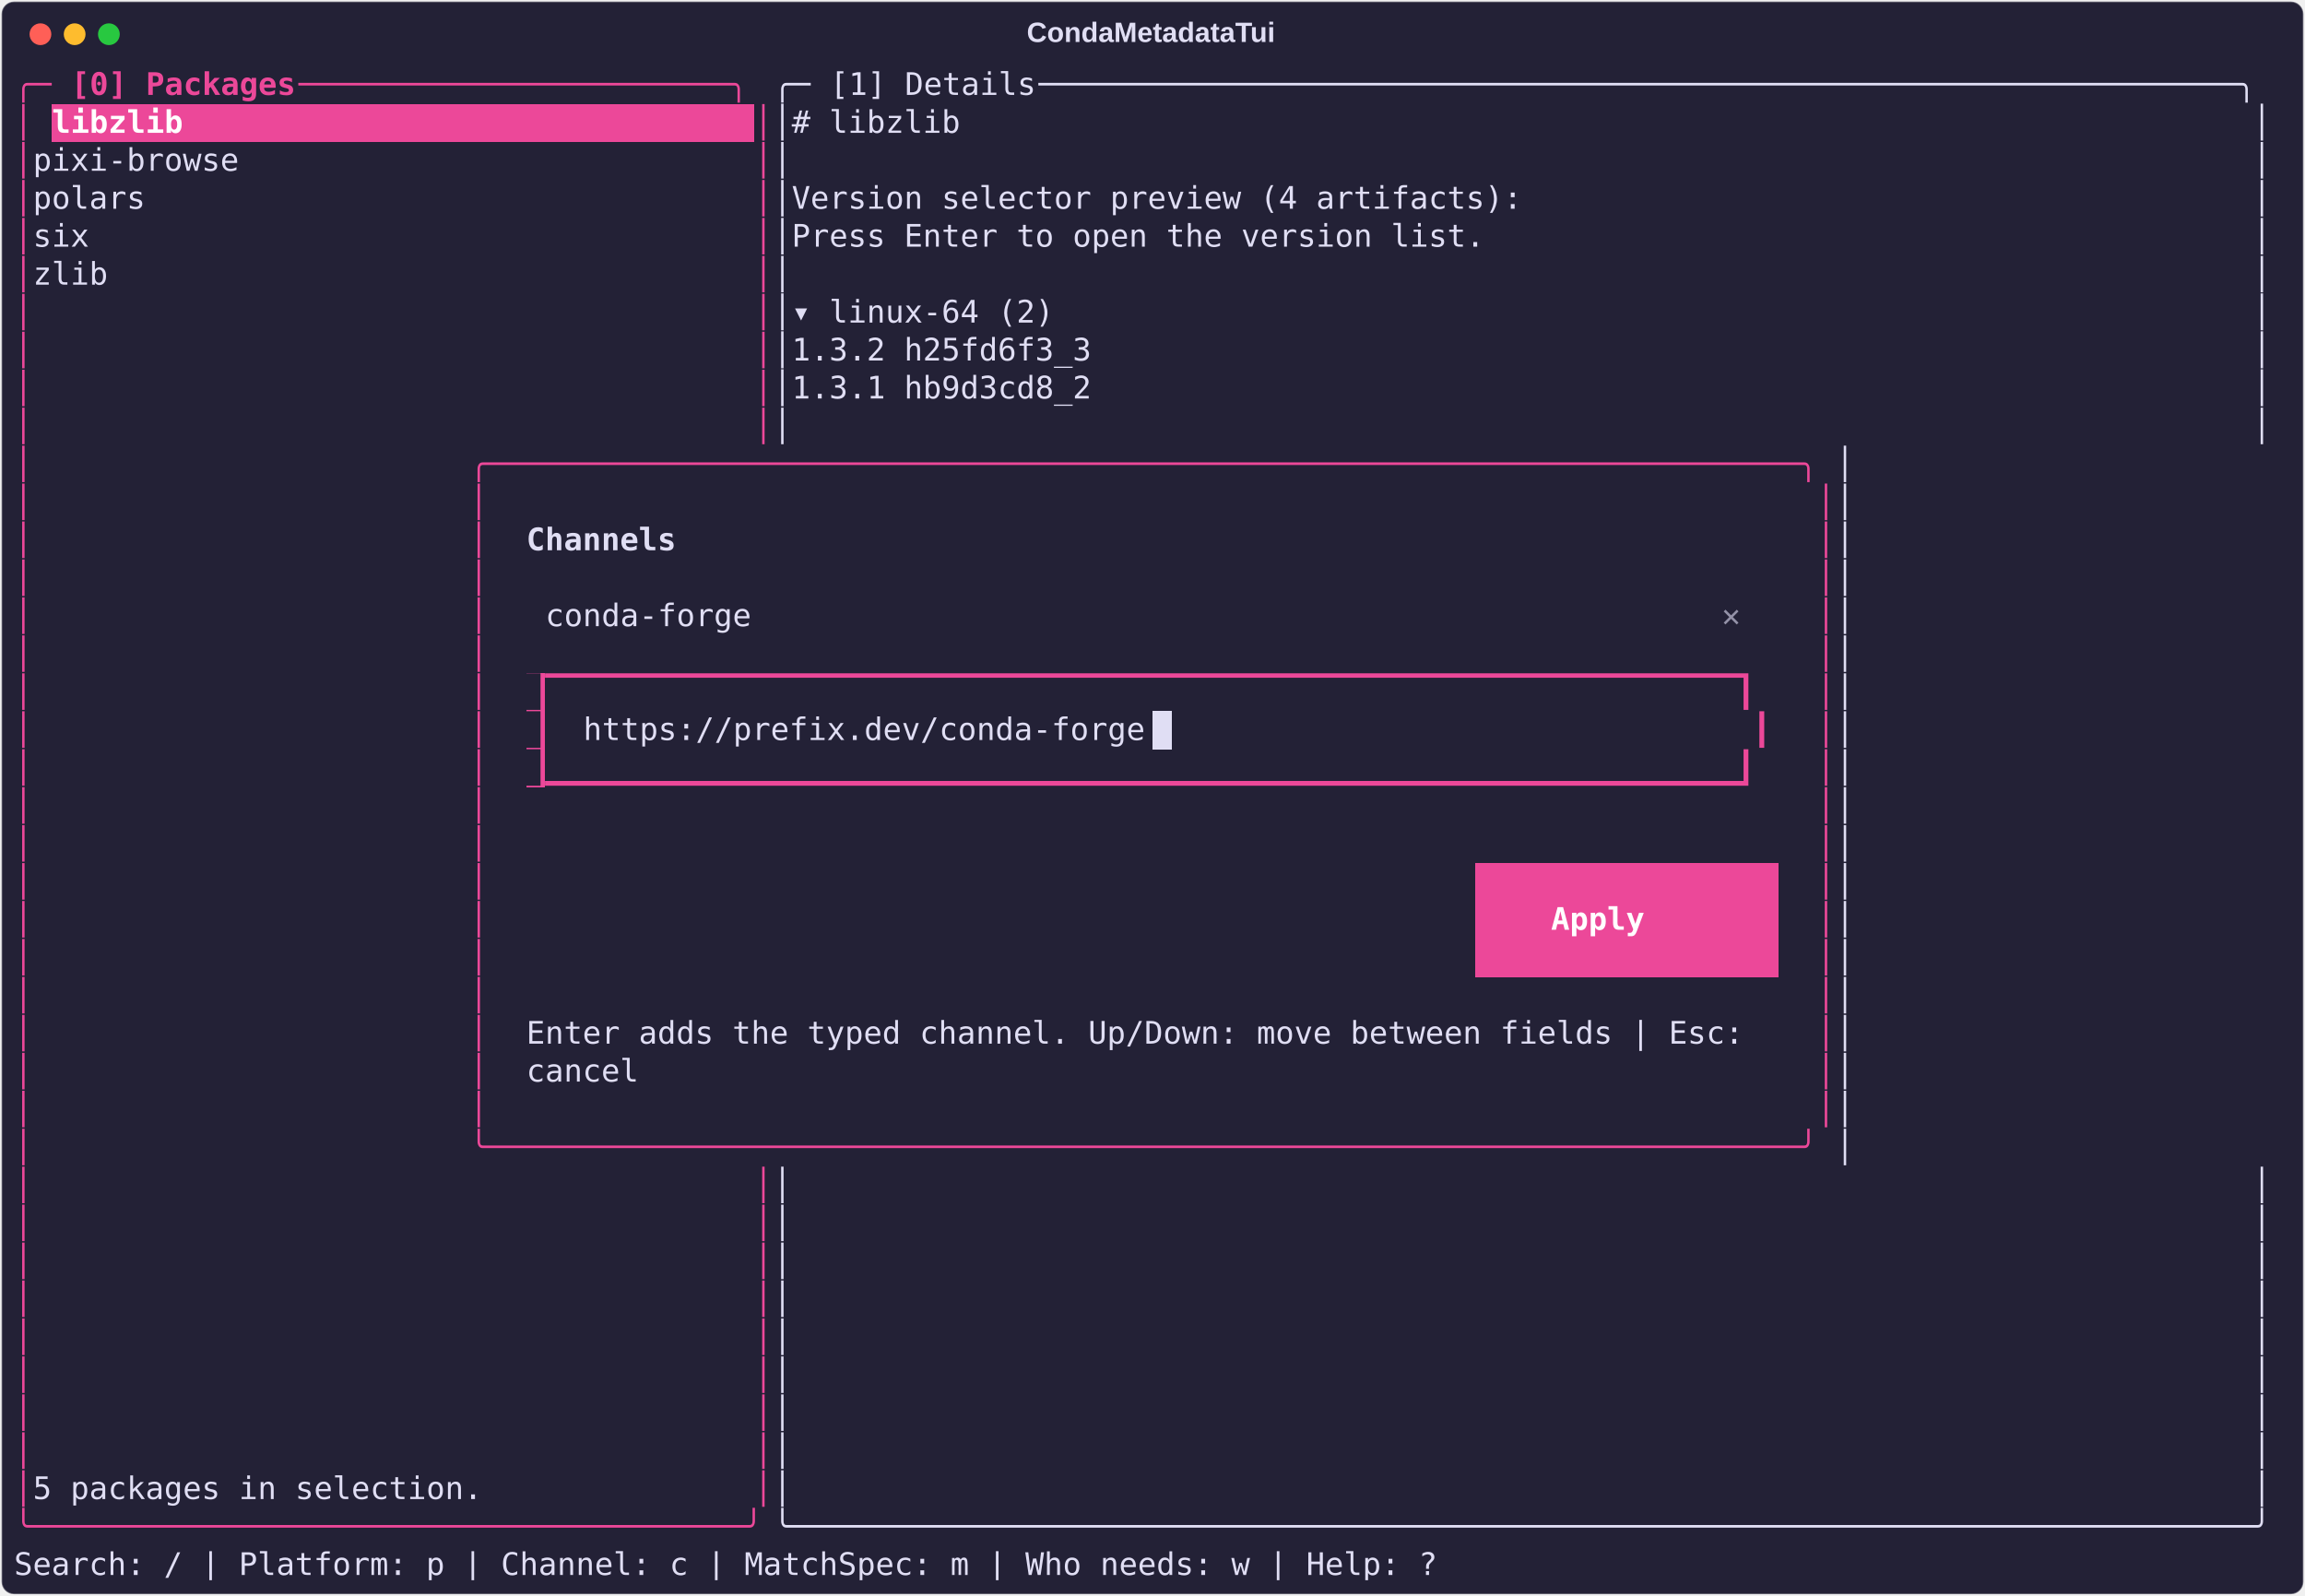
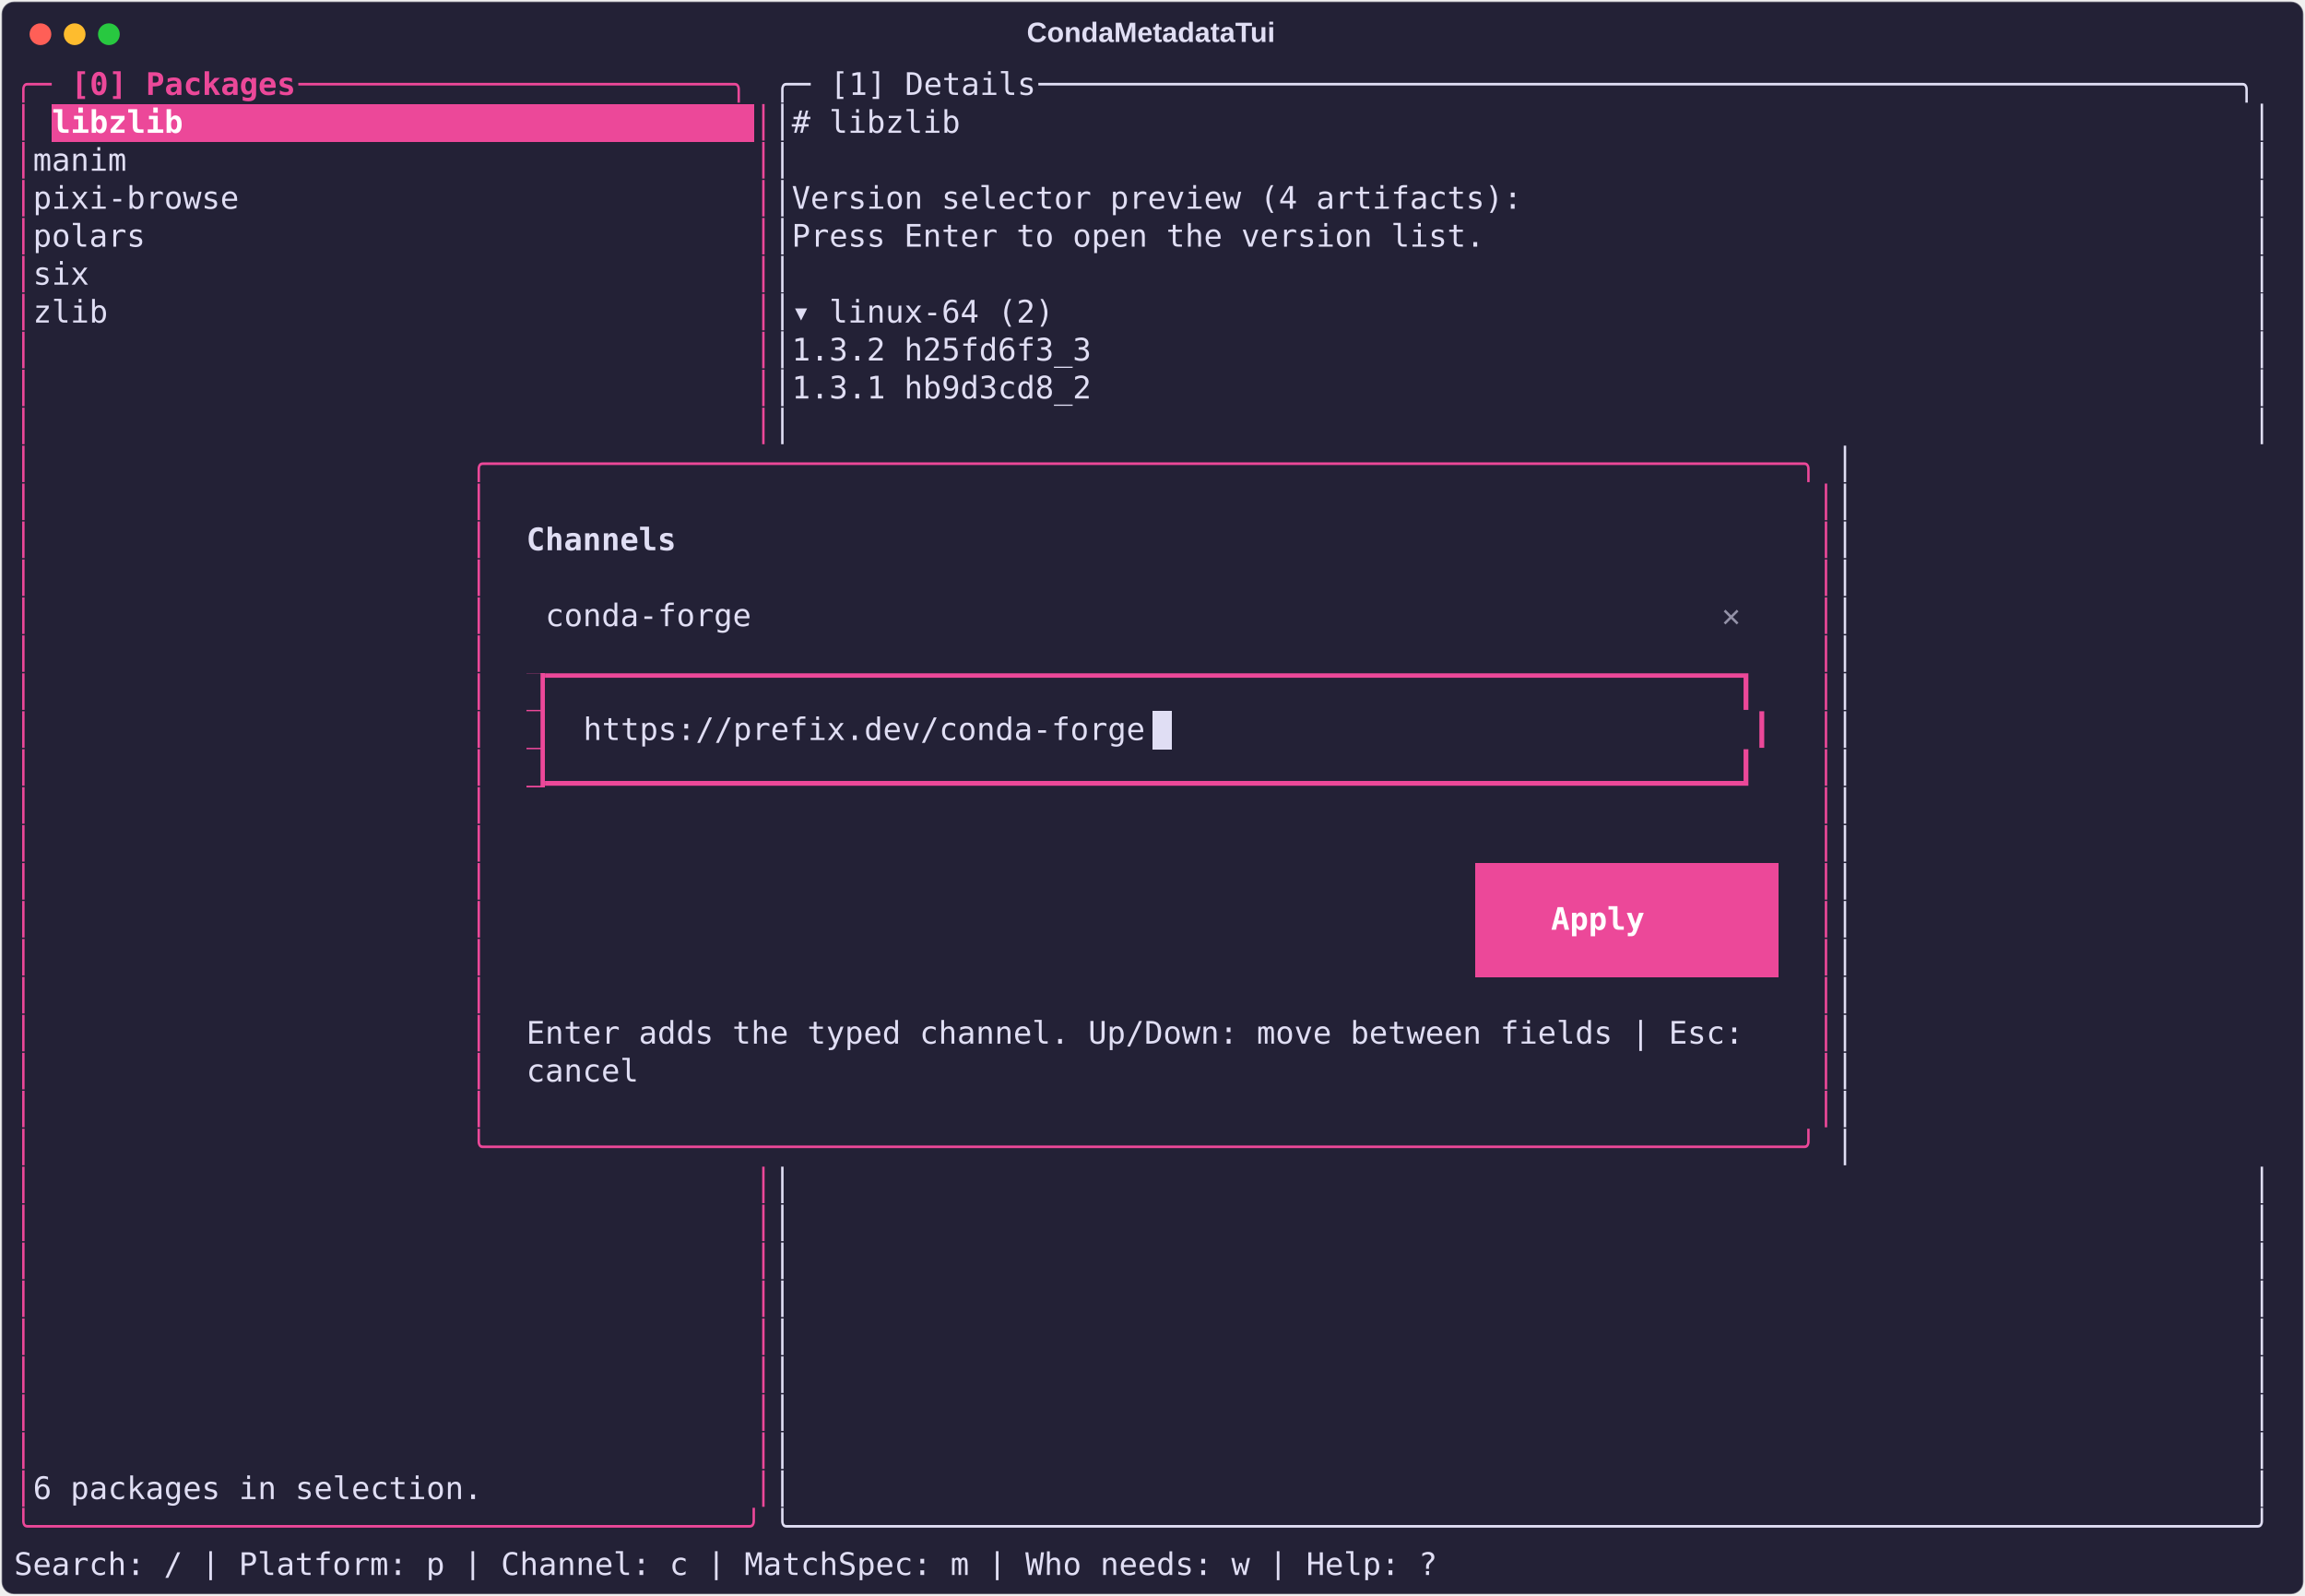
<svg xmlns="http://www.w3.org/2000/svg" class="rich-terminal" viewBox="0 0 1482 1026.0">
  <style>

    @font-face {
        font-family: "Fira Code";
        src: local("FiraCode-Regular"),
                url("https://cdnjs.cloudflare.com/ajax/libs/firacode/6.2.0/woff2/FiraCode-Regular.woff2") format("woff2"),
                url("https://cdnjs.cloudflare.com/ajax/libs/firacode/6.2.0/woff/FiraCode-Regular.woff") format("woff");
        font-style: normal;
        font-weight: 400;
    }
    @font-face {
        font-family: "Fira Code";
        src: local("FiraCode-Bold"),
                url("https://cdnjs.cloudflare.com/ajax/libs/firacode/6.2.0/woff2/FiraCode-Bold.woff2") format("woff2"),
                url("https://cdnjs.cloudflare.com/ajax/libs/firacode/6.2.0/woff/FiraCode-Bold.woff") format("woff");
        font-style: bold;
        font-weight: 700;
    }

    .terminal-matrix {
        font-family: Fira Code, monospace;
        font-size: 20px;
        line-height: 24.4px;
        font-variant-east-asian: full-width;
    }

    .terminal-title {
        font-size: 18px;
        font-weight: bold;
        font-family: arial;
    }

    .terminal-r1 { fill: #ec4899 }
.terminal-r2 { fill: #ec4899;font-weight: bold }
.terminal-r3 { fill: #e0def4 }
.terminal-r4 { fill: #ffffff;font-weight: bold }
.terminal-r5 { fill: #e0def4;font-weight: bold }
.terminal-r6 { fill: #9492a8;font-weight: bold }
.terminal-r7 { fill: #232136 }
.terminal-r8 { fill: #393552 }
.terminal-r9 { fill: #eb6f92 }
    </style>
  <defs>
    <clipPath id="terminal-clip-terminal">
      <rect x="0" y="0" width="1463.0" height="975.0" />
    </clipPath>
    <clipPath id="terminal-line-0">
      <rect x="0" y="1.5" width="1464" height="24.65" />
    </clipPath>
    <clipPath id="terminal-line-1">
      <rect x="0" y="25.9" width="1464" height="24.65" />
    </clipPath>
    <clipPath id="terminal-line-2">
      <rect x="0" y="50.3" width="1464" height="24.65" />
    </clipPath>
    <clipPath id="terminal-line-3">
      <rect x="0" y="74.7" width="1464" height="24.65" />
    </clipPath>
    <clipPath id="terminal-line-4">
      <rect x="0" y="99.1" width="1464" height="24.65" />
    </clipPath>
    <clipPath id="terminal-line-5">
      <rect x="0" y="123.5" width="1464" height="24.65" />
    </clipPath>
    <clipPath id="terminal-line-6">
      <rect x="0" y="147.9" width="1464" height="24.65" />
    </clipPath>
    <clipPath id="terminal-line-7">
      <rect x="0" y="172.3" width="1464" height="24.65" />
    </clipPath>
    <clipPath id="terminal-line-8">
      <rect x="0" y="196.7" width="1464" height="24.65" />
    </clipPath>
    <clipPath id="terminal-line-9">
      <rect x="0" y="221.1" width="1464" height="24.65" />
    </clipPath>
    <clipPath id="terminal-line-10">
      <rect x="0" y="245.5" width="1464" height="24.65" />
    </clipPath>
    <clipPath id="terminal-line-11">
      <rect x="0" y="269.9" width="1464" height="24.65" />
    </clipPath>
    <clipPath id="terminal-line-12">
      <rect x="0" y="294.3" width="1464" height="24.65" />
    </clipPath>
    <clipPath id="terminal-line-13">
      <rect x="0" y="318.7" width="1464" height="24.65" />
    </clipPath>
    <clipPath id="terminal-line-14">
      <rect x="0" y="343.1" width="1464" height="24.65" />
    </clipPath>
    <clipPath id="terminal-line-15">
      <rect x="0" y="367.5" width="1464" height="24.65" />
    </clipPath>
    <clipPath id="terminal-line-16">
      <rect x="0" y="391.9" width="1464" height="24.65" />
    </clipPath>
    <clipPath id="terminal-line-17">
      <rect x="0" y="416.3" width="1464" height="24.65" />
    </clipPath>
    <clipPath id="terminal-line-18">
      <rect x="0" y="440.7" width="1464" height="24.65" />
    </clipPath>
    <clipPath id="terminal-line-19">
      <rect x="0" y="465.1" width="1464" height="24.65" />
    </clipPath>
    <clipPath id="terminal-line-20">
      <rect x="0" y="489.5" width="1464" height="24.65" />
    </clipPath>
    <clipPath id="terminal-line-21">
      <rect x="0" y="513.9" width="1464" height="24.65" />
    </clipPath>
    <clipPath id="terminal-line-22">
      <rect x="0" y="538.3" width="1464" height="24.65" />
    </clipPath>
    <clipPath id="terminal-line-23">
      <rect x="0" y="562.7" width="1464" height="24.65" />
    </clipPath>
    <clipPath id="terminal-line-24">
      <rect x="0" y="587.1" width="1464" height="24.65" />
    </clipPath>
    <clipPath id="terminal-line-25">
      <rect x="0" y="611.5" width="1464" height="24.65" />
    </clipPath>
    <clipPath id="terminal-line-26">
      <rect x="0" y="635.9" width="1464" height="24.65" />
    </clipPath>
    <clipPath id="terminal-line-27">
      <rect x="0" y="660.3" width="1464" height="24.65" />
    </clipPath>
    <clipPath id="terminal-line-28">
      <rect x="0" y="684.7" width="1464" height="24.65" />
    </clipPath>
    <clipPath id="terminal-line-29">
      <rect x="0" y="709.1" width="1464" height="24.65" />
    </clipPath>
    <clipPath id="terminal-line-30">
      <rect x="0" y="733.5" width="1464" height="24.65" />
    </clipPath>
    <clipPath id="terminal-line-31">
      <rect x="0" y="757.9" width="1464" height="24.65" />
    </clipPath>
    <clipPath id="terminal-line-32">
      <rect x="0" y="782.3" width="1464" height="24.65" />
    </clipPath>
    <clipPath id="terminal-line-33">
      <rect x="0" y="806.7" width="1464" height="24.65" />
    </clipPath>
    <clipPath id="terminal-line-34">
      <rect x="0" y="831.1" width="1464" height="24.65" />
    </clipPath>
    <clipPath id="terminal-line-35">
      <rect x="0" y="855.5" width="1464" height="24.65" />
    </clipPath>
    <clipPath id="terminal-line-36">
      <rect x="0" y="879.9" width="1464" height="24.65" />
    </clipPath>
    <clipPath id="terminal-line-37">
      <rect x="0" y="904.3" width="1464" height="24.65" />
    </clipPath>
    <clipPath id="terminal-line-38">
      <rect x="0" y="928.7" width="1464" height="24.65" />
    </clipPath>
  </defs>
  <rect fill="#232136" stroke="rgba(255,255,255,0.35)" stroke-width="1" x="1" y="1" width="1480" height="1024" rx="8" />
  <text class="terminal-title" fill="#e0def4" text-anchor="middle" x="740" y="27">CondaMetadataTui</text>
  <g transform="translate(26,22)">
    <circle cx="0" cy="0" r="7" fill="#ff5f57" />
    <circle cx="22" cy="0" r="7" fill="#febc2e" />
    <circle cx="44" cy="0" r="7" fill="#28c840" />
  </g>
  <g transform="translate(9, 41)" clip-path="url(#terminal-clip-terminal)">
    <rect fill="#ec4899" x="24.4" y="25.9" width="451.4" height="24.65" shape-rendering="crispEdges" />
    <rect fill="#ec4899" x="329.4" y="391.9" width="12.2" height="24.65" shape-rendering="crispEdges" />
    <rect fill="#ec4899" x="329.4" y="416.3" width="12.2" height="24.65" shape-rendering="crispEdges" />
    <rect fill="#e0def4" x="732" y="416.3" width="12.2" height="24.65" shape-rendering="crispEdges" />
    <rect fill="#ec4899" x="329.4" y="440.7" width="12.2" height="24.65" shape-rendering="crispEdges" />
    <rect fill="#ec4899" x="939.4" y="513.9" width="24.4" height="24.65" shape-rendering="crispEdges" />
    <rect fill="#ec4899" x="963.8" y="513.9" width="146.4" height="24.65" shape-rendering="crispEdges" />
    <rect fill="#ec4899" x="1110.2" y="513.9" width="24.4" height="24.65" shape-rendering="crispEdges" />
    <rect fill="#ec4899" x="939.4" y="538.3" width="48.8" height="24.65" shape-rendering="crispEdges" />
    <rect fill="#ec4899" x="988.2" y="538.3" width="85.4" height="24.65" shape-rendering="crispEdges" />
    <rect fill="#ec4899" x="1073.6" y="538.3" width="61" height="24.65" shape-rendering="crispEdges" />
    <rect fill="#ec4899" x="939.4" y="562.7" width="24.4" height="24.65" shape-rendering="crispEdges" />
    <rect fill="#ec4899" x="963.8" y="562.7" width="146.4" height="24.65" shape-rendering="crispEdges" />
    <rect fill="#ec4899" x="1110.2" y="562.7" width="24.4" height="24.65" shape-rendering="crispEdges" />
    <g class="terminal-matrix">
      <text class="terminal-r1" x="0" y="20" textLength="36.6" clip-path="url(#terminal-line-0)">╭─ </text>
      <text class="terminal-r2" x="36.6" y="20" textLength="146.4" clip-path="url(#terminal-line-0)">[0] Packages</text>
      <text class="terminal-r1" x="183" y="20" textLength="305" clip-path="url(#terminal-line-0)"> ───────────────────────╮</text>
      <text class="terminal-r3" x="488" y="20" textLength="36.6" clip-path="url(#terminal-line-0)">╭─ </text>
      <text class="terminal-r3" x="524.6" y="20" textLength="134.2" clip-path="url(#terminal-line-0)">[1] Details</text>
      <text class="terminal-r3" x="658.8" y="20" textLength="805.2" clip-path="url(#terminal-line-0)"> ────────────────────────────────────────────────────────────────╮</text>
      <text class="terminal-r3" x="1464" y="20" textLength="12.2" clip-path="url(#terminal-line-0)">
</text>
      <text class="terminal-r1" x="0" y="44.4" textLength="12.2" clip-path="url(#terminal-line-1)">│</text>
      <text class="terminal-r4" x="24.4" y="44.4" textLength="451.4" clip-path="url(#terminal-line-1)">libzlib                              </text>
      <text class="terminal-r1" x="475.8" y="44.4" textLength="12.2" clip-path="url(#terminal-line-1)">│</text>
      <text class="terminal-r3" x="488" y="44.4" textLength="976" clip-path="url(#terminal-line-1)">│# libzlib                                                                     │</text>
      <text class="terminal-r3" x="1464" y="44.4" textLength="12.2" clip-path="url(#terminal-line-1)">
</text>
      <text class="terminal-r1" x="0" y="68.8" textLength="12.2" clip-path="url(#terminal-line-2)">│</text>
-       <text class="terminal-r3" x="12.2" y="68.8" textLength="463.6" clip-path="url(#terminal-line-2)"> pixi-browse                          </text>
+       <text class="terminal-r3" x="12.2" y="68.8" textLength="463.6" clip-path="url(#terminal-line-2)"> manim                                </text>
      <text class="terminal-r1" x="475.8" y="68.8" textLength="12.2" clip-path="url(#terminal-line-2)">│</text>
      <text class="terminal-r3" x="488" y="68.8" textLength="976" clip-path="url(#terminal-line-2)">│                                                                              │</text>
      <text class="terminal-r3" x="1464" y="68.8" textLength="12.2" clip-path="url(#terminal-line-2)">
</text>
      <text class="terminal-r1" x="0" y="93.2" textLength="12.2" clip-path="url(#terminal-line-3)">│</text>
-       <text class="terminal-r3" x="12.2" y="93.2" textLength="463.6" clip-path="url(#terminal-line-3)"> polars                               </text>
+       <text class="terminal-r3" x="12.2" y="93.2" textLength="463.6" clip-path="url(#terminal-line-3)"> pixi-browse                          </text>
      <text class="terminal-r1" x="475.8" y="93.2" textLength="12.2" clip-path="url(#terminal-line-3)">│</text>
      <text class="terminal-r3" x="488" y="93.2" textLength="976" clip-path="url(#terminal-line-3)">│Version selector preview (4 artifacts):                                       │</text>
      <text class="terminal-r3" x="1464" y="93.2" textLength="12.2" clip-path="url(#terminal-line-3)">
</text>
      <text class="terminal-r1" x="0" y="117.6" textLength="12.2" clip-path="url(#terminal-line-4)">│</text>
-       <text class="terminal-r3" x="12.2" y="117.6" textLength="463.6" clip-path="url(#terminal-line-4)"> six                                  </text>
+       <text class="terminal-r3" x="12.2" y="117.6" textLength="463.6" clip-path="url(#terminal-line-4)"> polars                               </text>
      <text class="terminal-r1" x="475.8" y="117.6" textLength="12.2" clip-path="url(#terminal-line-4)">│</text>
      <text class="terminal-r3" x="488" y="117.6" textLength="976" clip-path="url(#terminal-line-4)">│Press Enter to open the version list.                                         │</text>
      <text class="terminal-r3" x="1464" y="117.6" textLength="12.2" clip-path="url(#terminal-line-4)">
</text>
      <text class="terminal-r1" x="0" y="142" textLength="12.2" clip-path="url(#terminal-line-5)">│</text>
-       <text class="terminal-r3" x="12.2" y="142" textLength="463.6" clip-path="url(#terminal-line-5)"> zlib                                 </text>
+       <text class="terminal-r3" x="12.2" y="142" textLength="463.6" clip-path="url(#terminal-line-5)"> six                                  </text>
      <text class="terminal-r1" x="475.8" y="142" textLength="12.2" clip-path="url(#terminal-line-5)">│</text>
      <text class="terminal-r3" x="488" y="142" textLength="976" clip-path="url(#terminal-line-5)">│                                                                              │</text>
      <text class="terminal-r3" x="1464" y="142" textLength="12.2" clip-path="url(#terminal-line-5)">
</text>
      <text class="terminal-r1" x="0" y="166.4" textLength="12.2" clip-path="url(#terminal-line-6)">│</text>
+       <text class="terminal-r3" x="12.2" y="166.4" textLength="463.6" clip-path="url(#terminal-line-6)"> zlib                                 </text>
      <text class="terminal-r1" x="475.8" y="166.4" textLength="12.2" clip-path="url(#terminal-line-6)">│</text>
      <text class="terminal-r3" x="488" y="166.4" textLength="976" clip-path="url(#terminal-line-6)">│▾ linux-64 (2)                                                                │</text>
      <text class="terminal-r3" x="1464" y="166.4" textLength="12.2" clip-path="url(#terminal-line-6)">
</text>
      <text class="terminal-r1" x="0" y="190.8" textLength="12.2" clip-path="url(#terminal-line-7)">│</text>
      <text class="terminal-r1" x="475.8" y="190.8" textLength="12.2" clip-path="url(#terminal-line-7)">│</text>
      <text class="terminal-r3" x="488" y="190.8" textLength="976" clip-path="url(#terminal-line-7)">│1.3.2 h25fd6f3_3                                                              │</text>
      <text class="terminal-r3" x="1464" y="190.8" textLength="12.2" clip-path="url(#terminal-line-7)">
</text>
      <text class="terminal-r1" x="0" y="215.2" textLength="12.2" clip-path="url(#terminal-line-8)">│</text>
      <text class="terminal-r1" x="475.8" y="215.2" textLength="12.2" clip-path="url(#terminal-line-8)">│</text>
      <text class="terminal-r3" x="488" y="215.2" textLength="976" clip-path="url(#terminal-line-8)">│1.3.1 hb9d3cd8_2                                                              │</text>
      <text class="terminal-r3" x="1464" y="215.2" textLength="12.2" clip-path="url(#terminal-line-8)">
</text>
      <text class="terminal-r1" x="0" y="239.6" textLength="12.2" clip-path="url(#terminal-line-9)">│</text>
      <text class="terminal-r1" x="475.8" y="239.6" textLength="12.2" clip-path="url(#terminal-line-9)">│</text>
      <text class="terminal-r3" x="488" y="239.6" textLength="976" clip-path="url(#terminal-line-9)">│                                                                              │</text>
      <text class="terminal-r3" x="1464" y="239.6" textLength="12.2" clip-path="url(#terminal-line-9)">
</text>
      <text class="terminal-r1" x="0" y="264" textLength="12.2" clip-path="url(#terminal-line-10)">│</text>
      <text class="terminal-r1" x="292.8" y="264" textLength="878.4" clip-path="url(#terminal-line-10)">╭──────────────────────────────────────────────────────────────────────╮</text>
      <text class="terminal-r3" x="1171.2" y="264" textLength="292.8" clip-path="url(#terminal-line-10)">                       │</text>
      <text class="terminal-r3" x="1464" y="264" textLength="12.2" clip-path="url(#terminal-line-10)">
</text>
      <text class="terminal-r1" x="0" y="288.4" textLength="12.2" clip-path="url(#terminal-line-11)">│</text>
      <text class="terminal-r1" x="292.8" y="288.4" textLength="12.2" clip-path="url(#terminal-line-11)">│</text>
      <text class="terminal-r1" x="1159" y="288.4" textLength="12.2" clip-path="url(#terminal-line-11)">│</text>
      <text class="terminal-r3" x="1171.2" y="288.4" textLength="292.8" clip-path="url(#terminal-line-11)">                       │</text>
      <text class="terminal-r3" x="1464" y="288.4" textLength="12.2" clip-path="url(#terminal-line-11)">
</text>
      <text class="terminal-r1" x="0" y="312.8" textLength="12.2" clip-path="url(#terminal-line-12)">│</text>
      <text class="terminal-r1" x="292.8" y="312.8" textLength="12.2" clip-path="url(#terminal-line-12)">│</text>
      <text class="terminal-r5" x="329.4" y="312.8" textLength="97.6" clip-path="url(#terminal-line-12)">Channels</text>
      <text class="terminal-r1" x="1159" y="312.8" textLength="12.2" clip-path="url(#terminal-line-12)">│</text>
      <text class="terminal-r3" x="1171.2" y="312.8" textLength="292.8" clip-path="url(#terminal-line-12)">                       │</text>
      <text class="terminal-r3" x="1464" y="312.8" textLength="12.2" clip-path="url(#terminal-line-12)">
</text>
      <text class="terminal-r1" x="0" y="337.2" textLength="12.2" clip-path="url(#terminal-line-13)">│</text>
      <text class="terminal-r1" x="292.8" y="337.2" textLength="12.2" clip-path="url(#terminal-line-13)">│</text>
      <text class="terminal-r1" x="1159" y="337.2" textLength="12.2" clip-path="url(#terminal-line-13)">│</text>
      <text class="terminal-r3" x="1171.2" y="337.2" textLength="292.8" clip-path="url(#terminal-line-13)">                       │</text>
      <text class="terminal-r3" x="1464" y="337.2" textLength="12.2" clip-path="url(#terminal-line-13)">
</text>
      <text class="terminal-r1" x="0" y="361.6" textLength="12.2" clip-path="url(#terminal-line-14)">│</text>
      <text class="terminal-r1" x="292.8" y="361.6" textLength="12.2" clip-path="url(#terminal-line-14)">│</text>
      <text class="terminal-r3" x="341.6" y="361.6" textLength="134.2" clip-path="url(#terminal-line-14)">conda-forge</text>
      <text class="terminal-r6" x="1098" y="361.6" textLength="36.6" clip-path="url(#terminal-line-14)"> ✕ </text>
      <text class="terminal-r1" x="1159" y="361.6" textLength="12.2" clip-path="url(#terminal-line-14)">│</text>
      <text class="terminal-r3" x="1171.2" y="361.6" textLength="292.8" clip-path="url(#terminal-line-14)">                       │</text>
      <text class="terminal-r3" x="1464" y="361.6" textLength="12.2" clip-path="url(#terminal-line-14)">
</text>
      <text class="terminal-r1" x="0" y="386" textLength="12.2" clip-path="url(#terminal-line-15)">│</text>
      <text class="terminal-r1" x="292.8" y="386" textLength="12.2" clip-path="url(#terminal-line-15)">│</text>
      <text class="terminal-r1" x="1159" y="386" textLength="12.2" clip-path="url(#terminal-line-15)">│</text>
      <text class="terminal-r3" x="1171.2" y="386" textLength="292.8" clip-path="url(#terminal-line-15)">                       │</text>
      <text class="terminal-r3" x="1464" y="386" textLength="12.2" clip-path="url(#terminal-line-15)">
</text>
      <text class="terminal-r1" x="0" y="410.4" textLength="12.2" clip-path="url(#terminal-line-16)">│</text>
      <text class="terminal-r1" x="292.8" y="410.4" textLength="12.2" clip-path="url(#terminal-line-16)">│</text>
      <text class="terminal-r7" x="329.4" y="410.4" textLength="12.2" clip-path="url(#terminal-line-16)">▊</text>
      <text class="terminal-r1" x="341.6" y="410.4" textLength="793" clip-path="url(#terminal-line-16)">▔▔▔▔▔▔▔▔▔▔▔▔▔▔▔▔▔▔▔▔▔▔▔▔▔▔▔▔▔▔▔▔▔▔▔▔▔▔▔▔▔▔▔▔▔▔▔▔▔▔▔▔▔▔▔▔▔▔▔▔▔▔▔▔▎</text>
      <text class="terminal-r1" x="1159" y="410.4" textLength="12.2" clip-path="url(#terminal-line-16)">│</text>
      <text class="terminal-r3" x="1171.2" y="410.4" textLength="292.8" clip-path="url(#terminal-line-16)">                       │</text>
      <text class="terminal-r3" x="1464" y="410.4" textLength="12.2" clip-path="url(#terminal-line-16)">
</text>
      <text class="terminal-r1" x="0" y="434.8" textLength="12.2" clip-path="url(#terminal-line-17)">│</text>
      <text class="terminal-r1" x="292.8" y="434.8" textLength="12.2" clip-path="url(#terminal-line-17)">│</text>
      <text class="terminal-r7" x="329.4" y="434.8" textLength="12.2" clip-path="url(#terminal-line-17)">▊</text>
      <text class="terminal-r3" x="366" y="434.8" textLength="366" clip-path="url(#terminal-line-17)">https://prefix.dev/conda-forge</text>
      <text class="terminal-r1" x="1122.4" y="434.8" textLength="12.2" clip-path="url(#terminal-line-17)">▎</text>
      <text class="terminal-r1" x="1159" y="434.8" textLength="12.2" clip-path="url(#terminal-line-17)">│</text>
      <text class="terminal-r3" x="1171.2" y="434.8" textLength="292.8" clip-path="url(#terminal-line-17)">                       │</text>
      <text class="terminal-r3" x="1464" y="434.8" textLength="12.2" clip-path="url(#terminal-line-17)">
</text>
      <text class="terminal-r1" x="0" y="459.2" textLength="12.2" clip-path="url(#terminal-line-18)">│</text>
      <text class="terminal-r1" x="292.8" y="459.2" textLength="12.2" clip-path="url(#terminal-line-18)">│</text>
      <text class="terminal-r7" x="329.4" y="459.2" textLength="12.2" clip-path="url(#terminal-line-18)">▊</text>
      <text class="terminal-r1" x="341.6" y="459.2" textLength="793" clip-path="url(#terminal-line-18)">▁▁▁▁▁▁▁▁▁▁▁▁▁▁▁▁▁▁▁▁▁▁▁▁▁▁▁▁▁▁▁▁▁▁▁▁▁▁▁▁▁▁▁▁▁▁▁▁▁▁▁▁▁▁▁▁▁▁▁▁▁▁▁▁▎</text>
      <text class="terminal-r1" x="1159" y="459.2" textLength="12.2" clip-path="url(#terminal-line-18)">│</text>
      <text class="terminal-r3" x="1171.2" y="459.2" textLength="292.8" clip-path="url(#terminal-line-18)">                       │</text>
      <text class="terminal-r3" x="1464" y="459.2" textLength="12.2" clip-path="url(#terminal-line-18)">
</text>
      <text class="terminal-r1" x="0" y="483.6" textLength="12.2" clip-path="url(#terminal-line-19)">│</text>
      <text class="terminal-r1" x="292.8" y="483.6" textLength="12.2" clip-path="url(#terminal-line-19)">│</text>
      <text class="terminal-r1" x="1159" y="483.6" textLength="12.2" clip-path="url(#terminal-line-19)">│</text>
      <text class="terminal-r3" x="1171.2" y="483.6" textLength="292.8" clip-path="url(#terminal-line-19)">                       │</text>
      <text class="terminal-r3" x="1464" y="483.6" textLength="12.2" clip-path="url(#terminal-line-19)">
</text>
      <text class="terminal-r1" x="0" y="508" textLength="12.2" clip-path="url(#terminal-line-20)">│</text>
      <text class="terminal-r1" x="292.8" y="508" textLength="12.2" clip-path="url(#terminal-line-20)">│</text>
      <text class="terminal-r1" x="1159" y="508" textLength="12.2" clip-path="url(#terminal-line-20)">│</text>
      <text class="terminal-r3" x="1171.2" y="508" textLength="292.8" clip-path="url(#terminal-line-20)">                       │</text>
      <text class="terminal-r3" x="1464" y="508" textLength="12.2" clip-path="url(#terminal-line-20)">
</text>
      <text class="terminal-r1" x="0" y="532.4" textLength="12.2" clip-path="url(#terminal-line-21)">│</text>
      <text class="terminal-r1" x="292.8" y="532.4" textLength="12.2" clip-path="url(#terminal-line-21)">│</text>
      <text class="terminal-r1" x="1159" y="532.4" textLength="12.2" clip-path="url(#terminal-line-21)">│</text>
      <text class="terminal-r3" x="1171.2" y="532.4" textLength="292.8" clip-path="url(#terminal-line-21)">                       │</text>
      <text class="terminal-r3" x="1464" y="532.4" textLength="12.2" clip-path="url(#terminal-line-21)">
</text>
      <text class="terminal-r1" x="0" y="556.8" textLength="12.2" clip-path="url(#terminal-line-22)">│</text>
      <text class="terminal-r1" x="292.8" y="556.8" textLength="12.2" clip-path="url(#terminal-line-22)">│</text>
      <text class="terminal-r4" x="988.2" y="556.8" textLength="85.4" clip-path="url(#terminal-line-22)"> Apply </text>
      <text class="terminal-r1" x="1159" y="556.8" textLength="12.2" clip-path="url(#terminal-line-22)">│</text>
      <text class="terminal-r3" x="1171.2" y="556.8" textLength="292.8" clip-path="url(#terminal-line-22)">                       │</text>
      <text class="terminal-r3" x="1464" y="556.8" textLength="12.2" clip-path="url(#terminal-line-22)">
</text>
      <text class="terminal-r1" x="0" y="581.2" textLength="12.2" clip-path="url(#terminal-line-23)">│</text>
      <text class="terminal-r1" x="292.8" y="581.2" textLength="12.2" clip-path="url(#terminal-line-23)">│</text>
      <text class="terminal-r1" x="1159" y="581.2" textLength="12.2" clip-path="url(#terminal-line-23)">│</text>
      <text class="terminal-r3" x="1171.2" y="581.2" textLength="292.8" clip-path="url(#terminal-line-23)">                       │</text>
      <text class="terminal-r3" x="1464" y="581.2" textLength="12.2" clip-path="url(#terminal-line-23)">
</text>
      <text class="terminal-r1" x="0" y="605.6" textLength="12.2" clip-path="url(#terminal-line-24)">│</text>
      <text class="terminal-r1" x="292.8" y="605.6" textLength="12.2" clip-path="url(#terminal-line-24)">│</text>
      <text class="terminal-r1" x="1159" y="605.6" textLength="12.2" clip-path="url(#terminal-line-24)">│</text>
      <text class="terminal-r3" x="1171.2" y="605.6" textLength="292.8" clip-path="url(#terminal-line-24)">                       │</text>
      <text class="terminal-r3" x="1464" y="605.6" textLength="12.2" clip-path="url(#terminal-line-24)">
</text>
      <text class="terminal-r1" x="0" y="630" textLength="12.2" clip-path="url(#terminal-line-25)">│</text>
      <text class="terminal-r1" x="292.8" y="630" textLength="12.2" clip-path="url(#terminal-line-25)">│</text>
      <text class="terminal-r3" x="329.4" y="630" textLength="793" clip-path="url(#terminal-line-25)">Enter adds the typed channel. Up/Down: move between fields | Esc:</text>
      <text class="terminal-r1" x="1159" y="630" textLength="12.2" clip-path="url(#terminal-line-25)">│</text>
      <text class="terminal-r3" x="1171.2" y="630" textLength="292.8" clip-path="url(#terminal-line-25)">                       │</text>
      <text class="terminal-r3" x="1464" y="630" textLength="12.2" clip-path="url(#terminal-line-25)">
</text>
      <text class="terminal-r1" x="0" y="654.4" textLength="12.2" clip-path="url(#terminal-line-26)">│</text>
      <text class="terminal-r1" x="292.8" y="654.4" textLength="12.2" clip-path="url(#terminal-line-26)">│</text>
      <text class="terminal-r3" x="329.4" y="654.4" textLength="73.2" clip-path="url(#terminal-line-26)">cancel</text>
      <text class="terminal-r1" x="1159" y="654.4" textLength="12.2" clip-path="url(#terminal-line-26)">│</text>
      <text class="terminal-r3" x="1171.2" y="654.4" textLength="292.8" clip-path="url(#terminal-line-26)">                       │</text>
      <text class="terminal-r3" x="1464" y="654.4" textLength="12.2" clip-path="url(#terminal-line-26)">
</text>
      <text class="terminal-r1" x="0" y="678.8" textLength="12.2" clip-path="url(#terminal-line-27)">│</text>
      <text class="terminal-r1" x="292.8" y="678.8" textLength="12.2" clip-path="url(#terminal-line-27)">│</text>
      <text class="terminal-r1" x="1159" y="678.8" textLength="12.2" clip-path="url(#terminal-line-27)">│</text>
      <text class="terminal-r3" x="1171.2" y="678.8" textLength="292.8" clip-path="url(#terminal-line-27)">                       │</text>
      <text class="terminal-r3" x="1464" y="678.8" textLength="12.2" clip-path="url(#terminal-line-27)">
</text>
      <text class="terminal-r1" x="0" y="703.2" textLength="12.2" clip-path="url(#terminal-line-28)">│</text>
      <text class="terminal-r1" x="292.8" y="703.2" textLength="878.4" clip-path="url(#terminal-line-28)">╰──────────────────────────────────────────────────────────────────────╯</text>
      <text class="terminal-r3" x="1171.2" y="703.2" textLength="292.8" clip-path="url(#terminal-line-28)">                       │</text>
      <text class="terminal-r3" x="1464" y="703.2" textLength="12.2" clip-path="url(#terminal-line-28)">
</text>
      <text class="terminal-r1" x="0" y="727.6" textLength="12.2" clip-path="url(#terminal-line-29)">│</text>
      <text class="terminal-r1" x="475.8" y="727.6" textLength="12.2" clip-path="url(#terminal-line-29)">│</text>
      <text class="terminal-r3" x="488" y="727.6" textLength="976" clip-path="url(#terminal-line-29)">│                                                                              │</text>
      <text class="terminal-r3" x="1464" y="727.6" textLength="12.2" clip-path="url(#terminal-line-29)">
</text>
      <text class="terminal-r1" x="0" y="752" textLength="12.2" clip-path="url(#terminal-line-30)">│</text>
      <text class="terminal-r1" x="475.8" y="752" textLength="12.2" clip-path="url(#terminal-line-30)">│</text>
      <text class="terminal-r3" x="488" y="752" textLength="976" clip-path="url(#terminal-line-30)">│                                                                              │</text>
      <text class="terminal-r3" x="1464" y="752" textLength="12.2" clip-path="url(#terminal-line-30)">
</text>
      <text class="terminal-r1" x="0" y="776.4" textLength="12.2" clip-path="url(#terminal-line-31)">│</text>
      <text class="terminal-r1" x="475.8" y="776.4" textLength="12.2" clip-path="url(#terminal-line-31)">│</text>
      <text class="terminal-r3" x="488" y="776.4" textLength="976" clip-path="url(#terminal-line-31)">│                                                                              │</text>
      <text class="terminal-r3" x="1464" y="776.4" textLength="12.2" clip-path="url(#terminal-line-31)">
</text>
      <text class="terminal-r1" x="0" y="800.8" textLength="12.2" clip-path="url(#terminal-line-32)">│</text>
      <text class="terminal-r1" x="475.8" y="800.8" textLength="12.2" clip-path="url(#terminal-line-32)">│</text>
      <text class="terminal-r3" x="488" y="800.8" textLength="976" clip-path="url(#terminal-line-32)">│                                                                              │</text>
      <text class="terminal-r3" x="1464" y="800.8" textLength="12.2" clip-path="url(#terminal-line-32)">
</text>
      <text class="terminal-r1" x="0" y="825.2" textLength="12.2" clip-path="url(#terminal-line-33)">│</text>
      <text class="terminal-r1" x="475.8" y="825.2" textLength="12.2" clip-path="url(#terminal-line-33)">│</text>
      <text class="terminal-r3" x="488" y="825.2" textLength="976" clip-path="url(#terminal-line-33)">│                                                                              │</text>
      <text class="terminal-r3" x="1464" y="825.2" textLength="12.2" clip-path="url(#terminal-line-33)">
</text>
      <text class="terminal-r1" x="0" y="849.6" textLength="12.2" clip-path="url(#terminal-line-34)">│</text>
      <text class="terminal-r1" x="475.8" y="849.6" textLength="12.2" clip-path="url(#terminal-line-34)">│</text>
      <text class="terminal-r3" x="488" y="849.6" textLength="976" clip-path="url(#terminal-line-34)">│                                                                              │</text>
      <text class="terminal-r3" x="1464" y="849.6" textLength="12.2" clip-path="url(#terminal-line-34)">
</text>
      <text class="terminal-r1" x="0" y="874" textLength="12.2" clip-path="url(#terminal-line-35)">│</text>
      <text class="terminal-r1" x="475.8" y="874" textLength="12.2" clip-path="url(#terminal-line-35)">│</text>
      <text class="terminal-r3" x="488" y="874" textLength="976" clip-path="url(#terminal-line-35)">│                                                                              │</text>
      <text class="terminal-r3" x="1464" y="874" textLength="12.2" clip-path="url(#terminal-line-35)">
</text>
      <text class="terminal-r1" x="0" y="898.4" textLength="12.2" clip-path="url(#terminal-line-36)">│</text>
      <text class="terminal-r1" x="475.8" y="898.4" textLength="12.2" clip-path="url(#terminal-line-36)">│</text>
      <text class="terminal-r3" x="488" y="898.4" textLength="976" clip-path="url(#terminal-line-36)">│                                                                              │</text>
      <text class="terminal-r3" x="1464" y="898.4" textLength="12.2" clip-path="url(#terminal-line-36)">
</text>
      <text class="terminal-r1" x="0" y="922.8" textLength="12.2" clip-path="url(#terminal-line-37)">│</text>
-       <text class="terminal-r3" x="12.2" y="922.8" textLength="463.6" clip-path="url(#terminal-line-37)">5 packages in selection.              </text>
+       <text class="terminal-r3" x="12.2" y="922.8" textLength="463.6" clip-path="url(#terminal-line-37)">6 packages in selection.              </text>
      <text class="terminal-r1" x="475.8" y="922.8" textLength="12.2" clip-path="url(#terminal-line-37)">│</text>
      <text class="terminal-r3" x="488" y="922.8" textLength="976" clip-path="url(#terminal-line-37)">│                                                                              │</text>
      <text class="terminal-r3" x="1464" y="922.8" textLength="12.2" clip-path="url(#terminal-line-37)">
</text>
      <text class="terminal-r1" x="0" y="947.2" textLength="488" clip-path="url(#terminal-line-38)">╰──────────────────────────────────────╯</text>
      <text class="terminal-r3" x="488" y="947.2" textLength="976" clip-path="url(#terminal-line-38)">╰──────────────────────────────────────────────────────────────────────────────╯</text>
      <text class="terminal-r3" x="1464" y="947.2" textLength="12.2" clip-path="url(#terminal-line-38)">
</text>
      <text class="terminal-r3" x="0" y="971.6" textLength="1464" clip-path="url(#terminal-line-39)">Search: / | Platform: p | Channel: c | MatchSpec: m | Who needs: w | Help: ?                                            </text>
    </g>
  </g>
</svg>
